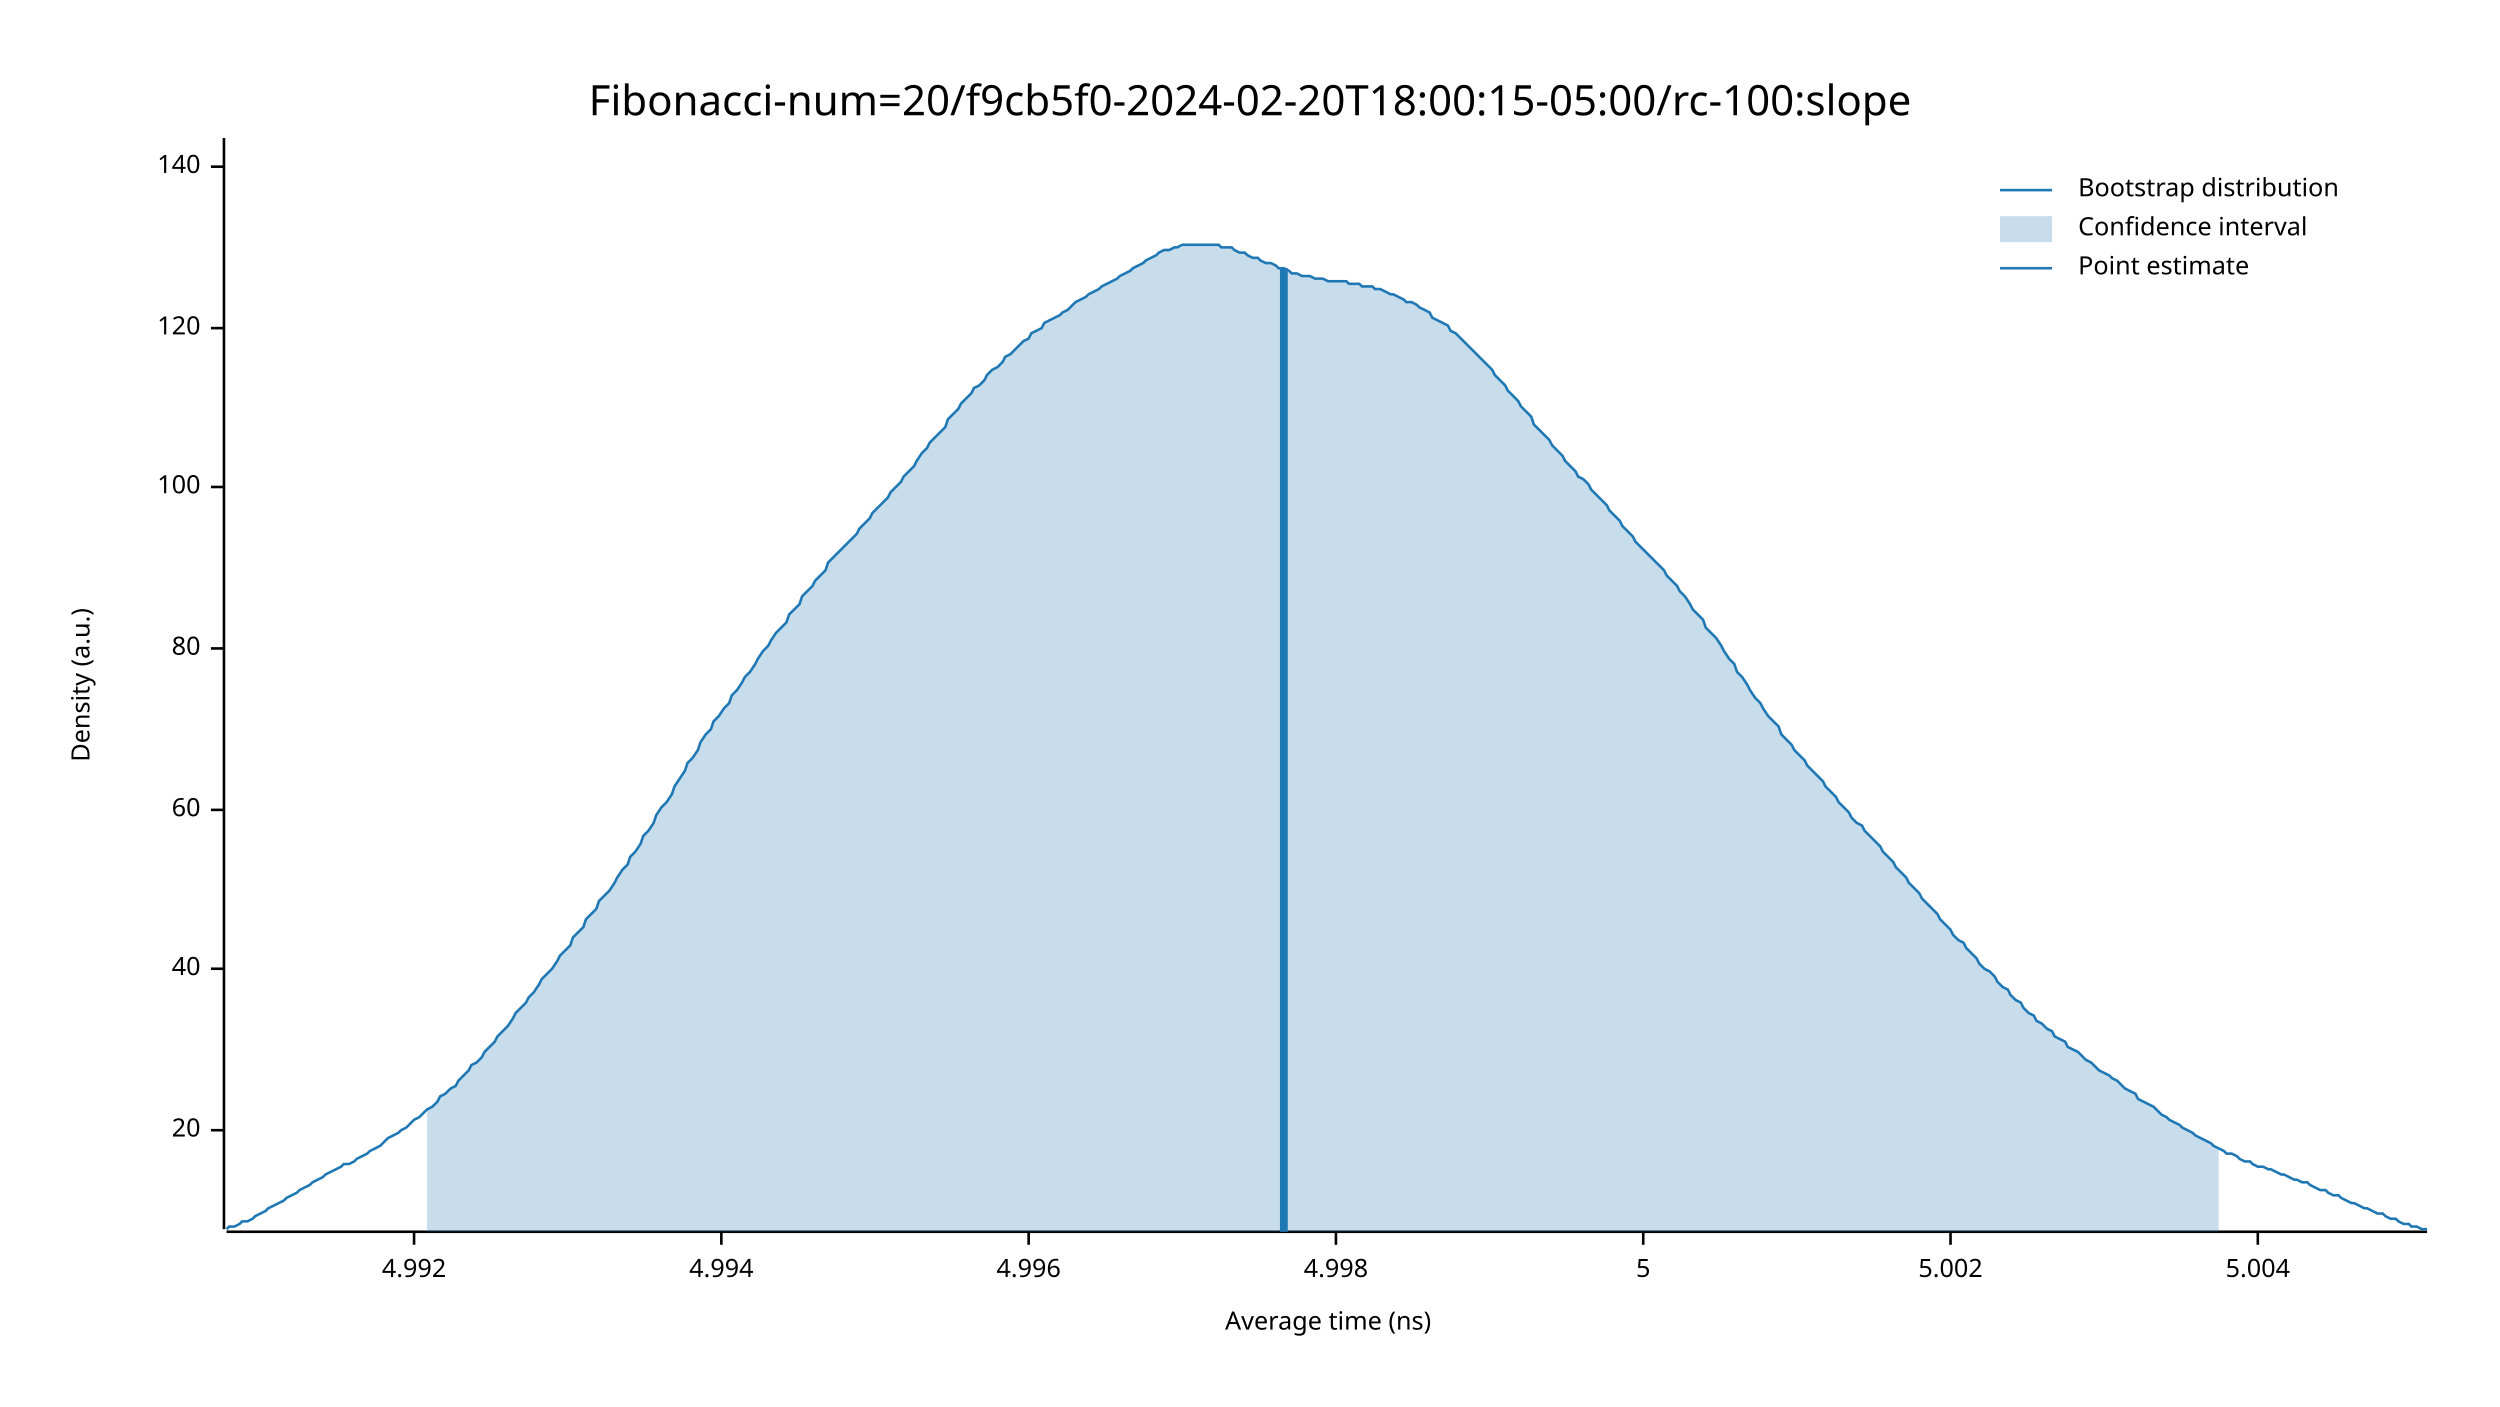
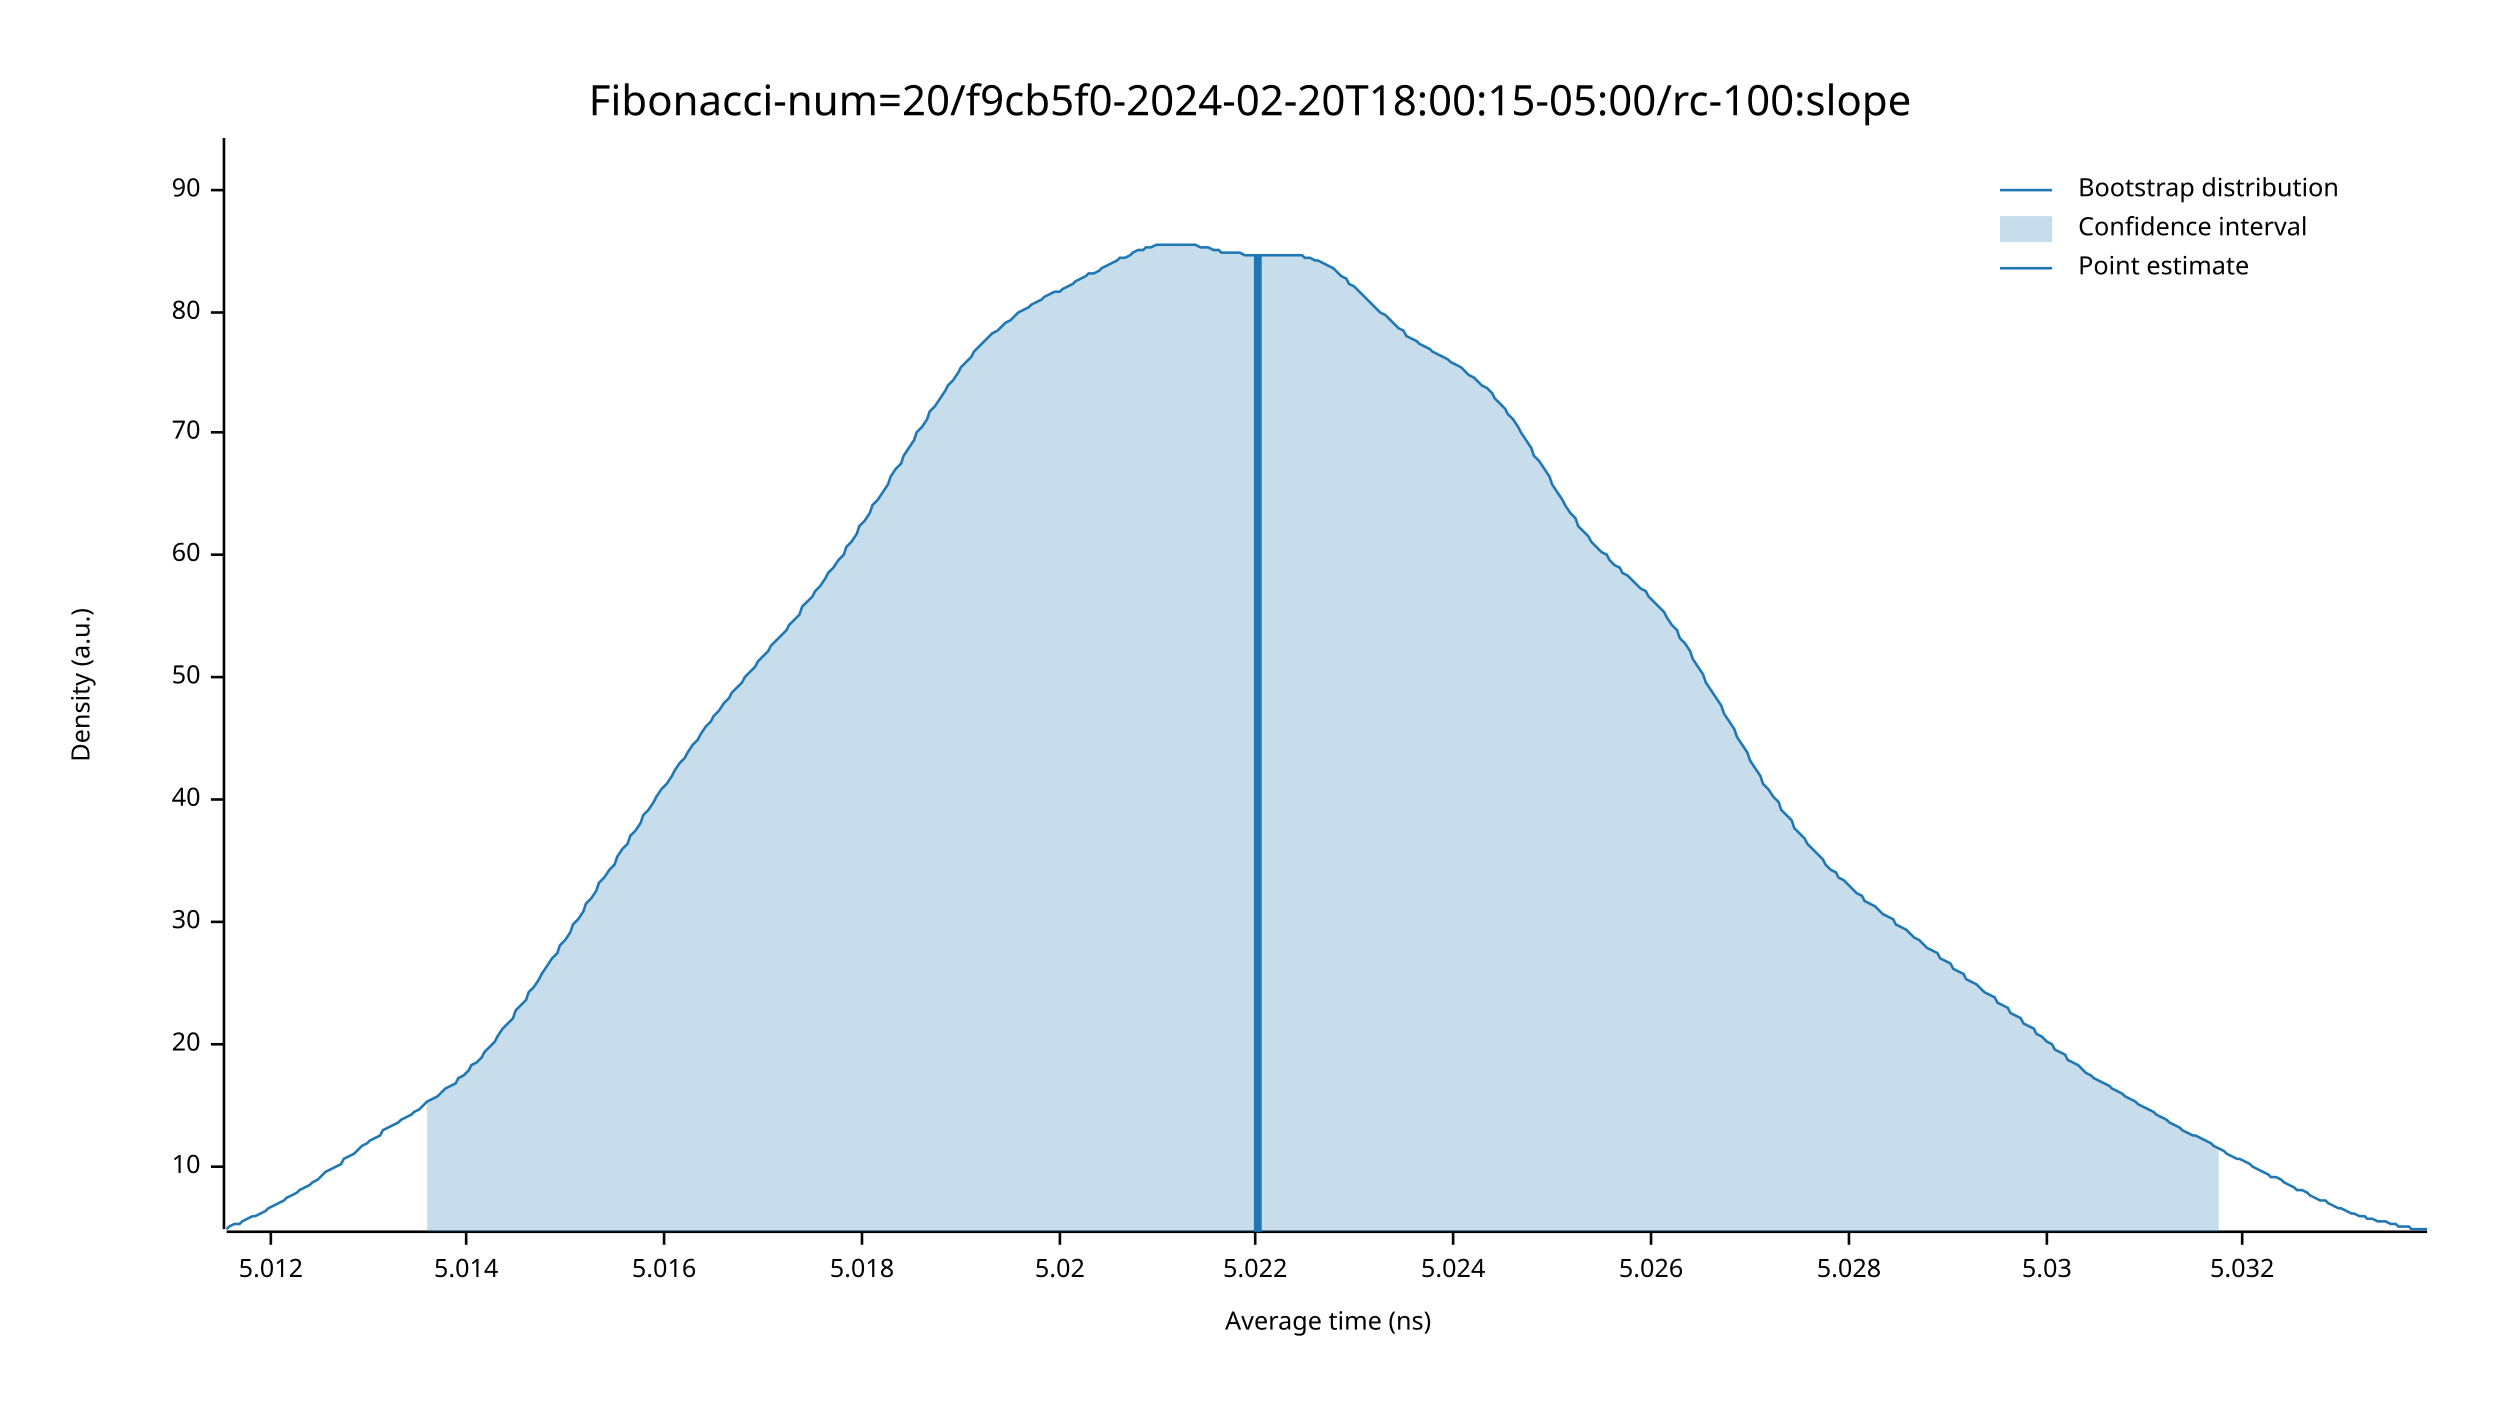
<svg xmlns="http://www.w3.org/2000/svg" width="960" height="540" viewBox="0 0 960 540">
  <text x="480" y="32" dy="0.76em" text-anchor="middle" font-family="sans-serif" font-size="16.129" opacity="1" fill="#000000">
Fibonacci-num=20/f9cb5f0-2024-02-20T18:00:15-05:00/rc-100:slope
</text>
  <text x="27" y="263" dy="0.76em" text-anchor="middle" font-family="sans-serif" font-size="9.677" opacity="1" fill="#000000" transform="rotate(270, 27, 263)">
Density (a.u.)
</text>
  <text x="510" y="513" dy="-0.5ex" text-anchor="middle" font-family="sans-serif" font-size="9.677" opacity="1" fill="#000000">
Average time (ns)
</text>
  <polyline fill="none" opacity="1" stroke="#000000" stroke-width="1" points="86,53 86,472 " />
-   <text x="77" y="434" dy="0.5ex" text-anchor="end" font-family="sans-serif" font-size="9.677" opacity="1" fill="#000000">
+   <text x="77" y="448" dy="0.5ex" text-anchor="end" font-family="sans-serif" font-size="9.677" opacity="1" fill="#000000">
+ 10
+ </text>
+   <polyline fill="none" opacity="1" stroke="#000000" stroke-width="1" points="81,448 86,448 " />
+   <text x="77" y="401" dy="0.5ex" text-anchor="end" font-family="sans-serif" font-size="9.677" opacity="1" fill="#000000">
20
</text>
-   <polyline fill="none" opacity="1" stroke="#000000" stroke-width="1" points="81,434 86,434 " />
-   <text x="77" y="372" dy="0.5ex" text-anchor="end" font-family="sans-serif" font-size="9.677" opacity="1" fill="#000000">
+   <polyline fill="none" opacity="1" stroke="#000000" stroke-width="1" points="81,401 86,401 " />
+   <text x="77" y="354" dy="0.5ex" text-anchor="end" font-family="sans-serif" font-size="9.677" opacity="1" fill="#000000">
+ 30
+ </text>
+   <polyline fill="none" opacity="1" stroke="#000000" stroke-width="1" points="81,354 86,354 " />
+   <text x="77" y="307" dy="0.5ex" text-anchor="end" font-family="sans-serif" font-size="9.677" opacity="1" fill="#000000">
40
</text>
-   <polyline fill="none" opacity="1" stroke="#000000" stroke-width="1" points="81,372 86,372 " />
-   <text x="77" y="311" dy="0.5ex" text-anchor="end" font-family="sans-serif" font-size="9.677" opacity="1" fill="#000000">
+   <polyline fill="none" opacity="1" stroke="#000000" stroke-width="1" points="81,307 86,307 " />
+   <text x="77" y="260" dy="0.5ex" text-anchor="end" font-family="sans-serif" font-size="9.677" opacity="1" fill="#000000">
+ 50
+ </text>
+   <polyline fill="none" opacity="1" stroke="#000000" stroke-width="1" points="81,260 86,260 " />
+   <text x="77" y="213" dy="0.5ex" text-anchor="end" font-family="sans-serif" font-size="9.677" opacity="1" fill="#000000">
60
</text>
-   <polyline fill="none" opacity="1" stroke="#000000" stroke-width="1" points="81,311 86,311 " />
-   <text x="77" y="249" dy="0.5ex" text-anchor="end" font-family="sans-serif" font-size="9.677" opacity="1" fill="#000000">
+   <polyline fill="none" opacity="1" stroke="#000000" stroke-width="1" points="81,213 86,213 " />
+   <text x="77" y="166" dy="0.5ex" text-anchor="end" font-family="sans-serif" font-size="9.677" opacity="1" fill="#000000">
+ 70
+ </text>
+   <polyline fill="none" opacity="1" stroke="#000000" stroke-width="1" points="81,166 86,166 " />
+   <text x="77" y="120" dy="0.5ex" text-anchor="end" font-family="sans-serif" font-size="9.677" opacity="1" fill="#000000">
80
</text>
-   <polyline fill="none" opacity="1" stroke="#000000" stroke-width="1" points="81,249 86,249 " />
-   <text x="77" y="187" dy="0.5ex" text-anchor="end" font-family="sans-serif" font-size="9.677" opacity="1" fill="#000000">
- 100
+   <polyline fill="none" opacity="1" stroke="#000000" stroke-width="1" points="81,120 86,120 " />
+   <text x="77" y="73" dy="0.5ex" text-anchor="end" font-family="sans-serif" font-size="9.677" opacity="1" fill="#000000">
+ 90
</text>
-   <polyline fill="none" opacity="1" stroke="#000000" stroke-width="1" points="81,187 86,187 " />
-   <text x="77" y="126" dy="0.5ex" text-anchor="end" font-family="sans-serif" font-size="9.677" opacity="1" fill="#000000">
- 120
+   <polyline fill="none" opacity="1" stroke="#000000" stroke-width="1" points="81,73 86,73 " />
+   <polyline fill="none" opacity="1" stroke="#000000" stroke-width="1" points="87,473 932,473 " />
+   <text x="104" y="483" dy="0.76em" text-anchor="middle" font-family="sans-serif" font-size="9.677" opacity="1" fill="#000000">
+ 5.012
</text>
-   <polyline fill="none" opacity="1" stroke="#000000" stroke-width="1" points="81,126 86,126 " />
-   <text x="77" y="64" dy="0.5ex" text-anchor="end" font-family="sans-serif" font-size="9.677" opacity="1" fill="#000000">
- 140
+   <polyline fill="none" opacity="1" stroke="#000000" stroke-width="1" points="104,473 104,478 " />
+   <text x="179" y="483" dy="0.76em" text-anchor="middle" font-family="sans-serif" font-size="9.677" opacity="1" fill="#000000">
+ 5.014
</text>
-   <polyline fill="none" opacity="1" stroke="#000000" stroke-width="1" points="81,64 86,64 " />
-   <polyline fill="none" opacity="1" stroke="#000000" stroke-width="1" points="87,473 932,473 " />
-   <text x="159" y="483" dy="0.76em" text-anchor="middle" font-family="sans-serif" font-size="9.677" opacity="1" fill="#000000">
- 4.992
+   <polyline fill="none" opacity="1" stroke="#000000" stroke-width="1" points="179,473 179,478 " />
+   <text x="255" y="483" dy="0.76em" text-anchor="middle" font-family="sans-serif" font-size="9.677" opacity="1" fill="#000000">
+ 5.016
</text>
-   <polyline fill="none" opacity="1" stroke="#000000" stroke-width="1" points="159,473 159,478 " />
-   <text x="277" y="483" dy="0.76em" text-anchor="middle" font-family="sans-serif" font-size="9.677" opacity="1" fill="#000000">
- 4.994
+   <polyline fill="none" opacity="1" stroke="#000000" stroke-width="1" points="255,473 255,478 " />
+   <text x="331" y="483" dy="0.76em" text-anchor="middle" font-family="sans-serif" font-size="9.677" opacity="1" fill="#000000">
+ 5.018
</text>
-   <polyline fill="none" opacity="1" stroke="#000000" stroke-width="1" points="277,473 277,478 " />
-   <text x="395" y="483" dy="0.76em" text-anchor="middle" font-family="sans-serif" font-size="9.677" opacity="1" fill="#000000">
- 4.996
+   <polyline fill="none" opacity="1" stroke="#000000" stroke-width="1" points="331,473 331,478 " />
+   <text x="407" y="483" dy="0.76em" text-anchor="middle" font-family="sans-serif" font-size="9.677" opacity="1" fill="#000000">
+ 5.02
</text>
-   <polyline fill="none" opacity="1" stroke="#000000" stroke-width="1" points="395,473 395,478 " />
-   <text x="513" y="483" dy="0.76em" text-anchor="middle" font-family="sans-serif" font-size="9.677" opacity="1" fill="#000000">
- 4.998
+   <polyline fill="none" opacity="1" stroke="#000000" stroke-width="1" points="407,473 407,478 " />
+   <text x="482" y="483" dy="0.76em" text-anchor="middle" font-family="sans-serif" font-size="9.677" opacity="1" fill="#000000">
+ 5.022
</text>
-   <polyline fill="none" opacity="1" stroke="#000000" stroke-width="1" points="513,473 513,478 " />
-   <text x="631" y="483" dy="0.76em" text-anchor="middle" font-family="sans-serif" font-size="9.677" opacity="1" fill="#000000">
- 5
+   <polyline fill="none" opacity="1" stroke="#000000" stroke-width="1" points="482,473 482,478 " />
+   <text x="558" y="483" dy="0.76em" text-anchor="middle" font-family="sans-serif" font-size="9.677" opacity="1" fill="#000000">
+ 5.024
</text>
-   <polyline fill="none" opacity="1" stroke="#000000" stroke-width="1" points="631,473 631,478 " />
-   <text x="749" y="483" dy="0.76em" text-anchor="middle" font-family="sans-serif" font-size="9.677" opacity="1" fill="#000000">
- 5.002
+   <polyline fill="none" opacity="1" stroke="#000000" stroke-width="1" points="558,473 558,478 " />
+   <text x="634" y="483" dy="0.76em" text-anchor="middle" font-family="sans-serif" font-size="9.677" opacity="1" fill="#000000">
+ 5.026
</text>
-   <polyline fill="none" opacity="1" stroke="#000000" stroke-width="1" points="749,473 749,478 " />
-   <text x="867" y="483" dy="0.76em" text-anchor="middle" font-family="sans-serif" font-size="9.677" opacity="1" fill="#000000">
- 5.004
+   <polyline fill="none" opacity="1" stroke="#000000" stroke-width="1" points="634,473 634,478 " />
+   <text x="710" y="483" dy="0.76em" text-anchor="middle" font-family="sans-serif" font-size="9.677" opacity="1" fill="#000000">
+ 5.028
</text>
-   <polyline fill="none" opacity="1" stroke="#000000" stroke-width="1" points="867,473 867,478 " />
-   <polyline fill="none" opacity="1" stroke="#1F78B4" stroke-width="1" points="87,472 88,471 90,471 92,470 93,469 95,469 97,468 98,467 100,466 102,465 103,464 105,463 107,462 109,461 110,460 112,459 114,458 115,457 117,456 119,455 120,454 122,453 124,452 125,451 127,450 129,449 131,448 132,447 134,447 136,446 137,445 139,444 141,443 142,442 144,441 146,440 147,439 149,437 151,436 153,435 154,434 156,433 158,431 159,430 161,429 163,427 164,426 166,425 168,423 169,421 171,420 173,418 175,417 176,415 178,413 180,411 181,409 183,408 185,406 186,404 188,402 190,400 191,398 193,396 195,394 197,391 198,389 200,387 202,385 203,383 205,381 207,378 208,376 210,374 212,372 214,369 215,367 217,365 219,363 220,360 222,358 224,356 225,353 227,351 229,349 230,346 232,344 234,342 236,339 237,337 239,334 241,332 242,329 244,327 246,324 247,321 249,319 251,316 252,313 254,310 256,308 258,305 259,302 261,299 263,296 264,293 266,291 268,288 269,285 271,282 273,280 274,277 276,275 278,272 280,270 281,267 283,265 285,262 286,260 288,258 290,255 291,253 293,250 295,248 296,246 298,243 300,241 302,239 303,236 305,234 307,232 308,229 310,227 312,225 313,223 315,221 317,219 318,216 320,214 322,212 324,210 325,209 327,207 329,205 330,203 332,201 334,199 335,197 337,195 339,193 341,191 342,189 344,187 346,185 347,183 349,181 351,179 352,177 354,174 356,172 357,170 359,168 361,166 363,164 364,161 366,159 368,157 369,155 371,153 373,151 374,149 376,148 378,146 379,144 381,142 383,141 385,139 386,137 388,136 390,134 391,133 393,131 395,130 396,128 398,127 400,126 401,124 403,123 405,122 407,121 408,120 410,119 412,117 413,116 415,115 417,114 418,113 420,112 422,111 423,110 425,109 427,108 429,107 430,106 432,105 434,104 435,103 437,102 439,101 440,100 442,99 444,98 445,97 447,96 449,96 451,95 452,95 454,94 456,94 457,94 459,94 461,94 462,94 464,94 466,94 468,94 469,95 471,95 473,95 474,96 476,97 478,97 479,98 481,99 483,99 484,100 486,101 488,101 490,102 491,103 493,103 495,104 496,105 498,105 500,106 501,106 503,106 505,107 506,107 508,107 510,108 512,108 513,108 515,108 517,108 518,109 520,109 522,109 523,110 525,110 527,110 528,111 530,111 532,112 534,113 535,113 537,114 539,115 540,116 542,116 544,117 545,118 547,119 549,120 550,122 552,123 554,124 556,125 557,127 559,128 561,130 562,131 564,133 566,135 567,136 569,138 571,140 573,142 574,144 576,146 578,148 579,150 581,152 583,154 584,156 586,158 588,160 589,163 591,165 593,167 595,169 596,171 598,173 600,175 601,177 603,179 605,181 606,183 608,184 610,186 611,188 613,190 615,192 617,194 618,196 620,198 622,200 623,202 625,204 627,206 628,208 630,210 632,212 633,213 635,215 637,217 639,219 640,221 642,223 644,225 645,227 647,229 649,232 650,234 652,236 654,238 655,241 657,243 659,245 661,248 662,250 664,253 666,255 667,258 669,260 671,263 672,265 674,268 676,270 677,272 679,275 681,277 683,279 684,282 686,284 688,286 689,288 691,290 693,292 694,294 696,296 698,298 700,300 701,302 703,304 705,306 706,308 708,310 710,312 711,314 713,316 715,317 716,319 718,321 720,323 722,325 723,327 725,329 727,331 728,333 730,335 732,337 733,339 735,341 737,343 738,345 740,347 742,349 744,351 745,353 747,355 749,357 750,359 752,361 754,362 755,364 757,366 759,368 760,370 762,372 764,373 766,375 767,377 769,379 771,380 772,382 774,384 776,385 777,387 779,389 781,390 782,392 784,393 786,395 788,396 789,398 791,399 793,400 794,402 796,403 798,404 799,405 801,407 803,408 804,409 806,411 808,412 810,413 811,414 813,415 815,417 816,418 818,419 820,420 821,422 823,423 825,424 827,425 828,426 830,428 832,429 833,430 835,431 837,432 838,433 840,434 842,435 843,436 845,437 847,438 849,439 850,440 852,441 854,442 855,443 857,443 859,444 860,445 862,446 864,446 865,447 867,448 869,448 871,449 872,449 874,450 876,451 877,451 879,452 881,453 882,453 884,454 886,454 887,455 889,456 891,457 893,457 894,458 896,459 898,459 899,460 901,461 903,462 904,462 906,463 908,464 909,464 911,465 913,466 915,466 916,467 918,468 920,468 921,469 923,470 925,470 926,471 928,471 930,472 932,472 " />
-   <polygon opacity="0.25" fill="#1F78B4" points="164,426 166,425 168,423 169,421 171,420 173,418 175,417 176,415 178,413 180,411 181,409 183,408 185,406 186,404 188,402 190,400 191,398 193,396 195,394 197,391 198,389 200,387 202,385 203,383 205,381 207,378 208,376 210,374 212,372 214,369 215,367 217,365 219,363 220,360 222,358 224,356 225,353 227,351 229,349 230,346 232,344 234,342 236,339 237,337 239,334 241,332 242,329 244,327 246,324 247,321 249,319 251,316 252,313 254,310 256,308 258,305 259,302 261,299 263,296 264,293 266,291 268,288 269,285 271,282 273,280 274,277 276,275 278,272 280,270 281,267 283,265 285,262 286,260 288,258 290,255 291,253 293,250 295,248 296,246 298,243 300,241 302,239 303,236 305,234 307,232 308,229 310,227 312,225 313,223 315,221 317,219 318,216 320,214 322,212 324,210 325,209 327,207 329,205 330,203 332,201 334,199 335,197 337,195 339,193 341,191 342,189 344,187 346,185 347,183 349,181 351,179 352,177 354,174 356,172 357,170 359,168 361,166 363,164 364,161 366,159 368,157 369,155 371,153 373,151 374,149 376,148 378,146 379,144 381,142 383,141 385,139 386,137 388,136 390,134 391,133 393,131 395,130 396,128 398,127 400,126 401,124 403,123 405,122 407,121 408,120 410,119 412,117 413,116 415,115 417,114 418,113 420,112 422,111 423,110 425,109 427,108 429,107 430,106 432,105 434,104 435,103 437,102 439,101 440,100 442,99 444,98 445,97 447,96 449,96 451,95 452,95 454,94 456,94 457,94 459,94 461,94 462,94 464,94 466,94 468,94 469,95 471,95 473,95 474,96 476,97 478,97 479,98 481,99 483,99 484,100 486,101 488,101 490,102 491,103 493,103 495,104 496,105 498,105 500,106 501,106 503,106 505,107 506,107 508,107 510,108 512,108 513,108 515,108 517,108 518,109 520,109 522,109 523,110 525,110 527,110 528,111 530,111 532,112 534,113 535,113 537,114 539,115 540,116 542,116 544,117 545,118 547,119 549,120 550,122 552,123 554,124 556,125 557,127 559,128 561,130 562,131 564,133 566,135 567,136 569,138 571,140 573,142 574,144 576,146 578,148 579,150 581,152 583,154 584,156 586,158 588,160 589,163 591,165 593,167 595,169 596,171 598,173 600,175 601,177 603,179 605,181 606,183 608,184 610,186 611,188 613,190 615,192 617,194 618,196 620,198 622,200 623,202 625,204 627,206 628,208 630,210 632,212 633,213 635,215 637,217 639,219 640,221 642,223 644,225 645,227 647,229 649,232 650,234 652,236 654,238 655,241 657,243 659,245 661,248 662,250 664,253 666,255 667,258 669,260 671,263 672,265 674,268 676,270 677,272 679,275 681,277 683,279 684,282 686,284 688,286 689,288 691,290 693,292 694,294 696,296 698,298 700,300 701,302 703,304 705,306 706,308 708,310 710,312 711,314 713,316 715,317 716,319 718,321 720,323 722,325 723,327 725,329 727,331 728,333 730,335 732,337 733,339 735,341 737,343 738,345 740,347 742,349 744,351 745,353 747,355 749,357 750,359 752,361 754,362 755,364 757,366 759,368 760,370 762,372 764,373 766,375 767,377 769,379 771,380 772,382 774,384 776,385 777,387 779,389 781,390 782,392 784,393 786,395 788,396 789,398 791,399 793,400 794,402 796,403 798,404 799,405 801,407 803,408 804,409 806,411 808,412 810,413 811,414 813,415 815,417 816,418 818,419 820,420 821,422 823,423 825,424 827,425 828,426 830,428 832,429 833,430 835,431 837,432 838,433 840,434 842,435 843,436 845,437 847,438 849,439 850,440 852,441 852,473 164,473 " />
-   <polyline fill="none" opacity="1" stroke="#1F78B4" stroke-width="3" points="493,473 493,103 " />
+   <polyline fill="none" opacity="1" stroke="#000000" stroke-width="1" points="710,473 710,478 " />
+   <text x="786" y="483" dy="0.76em" text-anchor="middle" font-family="sans-serif" font-size="9.677" opacity="1" fill="#000000">
+ 5.03
+ </text>
+   <polyline fill="none" opacity="1" stroke="#000000" stroke-width="1" points="786,473 786,478 " />
+   <text x="861" y="483" dy="0.76em" text-anchor="middle" font-family="sans-serif" font-size="9.677" opacity="1" fill="#000000">
+ 5.032
+ </text>
+   <polyline fill="none" opacity="1" stroke="#000000" stroke-width="1" points="861,473 861,478 " />
+   <polyline fill="none" opacity="1" stroke="#1F78B4" stroke-width="1" points="87,472 88,471 90,470 92,470 93,469 95,468 97,467 98,467 100,466 102,465 103,464 105,463 107,462 109,461 110,460 112,459 114,458 115,457 117,456 119,455 120,454 122,453 124,451 125,450 127,449 129,448 131,447 132,445 134,444 136,443 137,442 139,440 141,439 142,438 144,437 146,436 147,434 149,433 151,432 153,431 154,430 156,429 158,428 159,427 161,426 163,424 164,423 166,422 168,421 169,420 171,418 173,417 175,416 176,414 178,413 180,411 181,409 183,408 185,406 186,404 188,402 190,400 191,398 193,395 195,393 197,391 198,388 200,386 202,384 203,381 205,379 207,376 208,374 210,371 212,368 214,366 215,363 217,361 219,358 220,355 222,353 224,350 225,347 227,345 229,342 230,339 232,337 234,334 236,332 237,329 239,326 241,324 242,321 244,319 246,316 247,313 249,311 251,308 252,306 254,303 256,301 258,298 259,296 261,293 263,291 264,289 266,286 268,284 269,282 271,279 273,277 274,275 276,273 278,270 280,268 281,266 283,264 285,262 286,260 288,258 290,256 291,254 293,252 295,250 296,248 298,246 300,244 302,242 303,240 305,238 307,236 308,233 310,231 312,229 313,227 315,225 317,222 318,220 320,218 322,215 324,213 325,210 327,208 329,205 330,202 332,200 334,197 335,194 337,192 339,189 341,186 342,183 344,180 346,178 347,175 349,172 351,169 352,166 354,164 356,161 357,158 359,156 361,153 363,150 364,148 366,146 368,143 369,141 371,139 373,137 374,135 376,133 378,131 379,130 381,128 383,127 385,125 386,124 388,123 390,121 391,120 393,119 395,118 396,117 398,116 400,115 401,114 403,113 405,112 407,112 408,111 410,110 412,109 413,108 415,107 417,106 418,105 420,105 422,104 423,103 425,102 427,101 429,100 430,99 432,99 434,98 435,97 437,96 439,96 440,95 442,95 444,94 445,94 447,94 449,94 451,94 452,94 454,94 456,94 457,94 459,94 461,95 462,95 464,95 466,96 468,96 469,97 471,97 473,97 474,97 476,97 478,98 479,98 481,98 483,98 484,98 486,98 488,98 490,98 491,98 493,98 495,98 496,98 498,98 500,98 501,99 503,99 505,100 506,100 508,101 510,102 512,103 513,104 515,106 517,107 518,109 520,110 522,112 523,113 525,115 527,117 528,118 530,120 532,121 534,123 535,124 537,126 539,127 540,129 542,130 544,131 545,132 547,133 549,134 550,135 552,136 554,137 556,138 557,139 559,140 561,141 562,142 564,144 566,145 567,146 569,148 571,149 573,151 574,153 576,155 578,157 579,159 581,161 583,164 584,166 586,169 588,172 589,175 591,177 593,180 595,183 596,186 598,189 600,192 601,194 603,197 605,199 606,202 608,204 610,206 611,208 613,210 615,212 617,213 618,215 620,217 622,218 623,220 625,221 627,223 628,224 630,226 632,227 633,229 635,231 637,233 639,235 640,237 642,240 644,242 645,245 647,247 649,250 650,253 652,256 654,259 655,262 657,265 659,268 661,271 662,274 664,277 666,280 667,283 669,286 671,289 672,292 674,295 676,298 677,301 679,303 681,306 683,308 684,311 686,313 688,315 689,318 691,320 693,322 694,324 696,326 698,328 700,330 701,332 703,334 705,335 706,337 708,338 710,340 711,341 713,343 715,344 716,346 718,347 720,348 722,350 723,351 725,352 727,353 728,355 730,356 732,357 733,358 735,360 737,361 738,362 740,364 742,365 744,366 745,368 747,369 749,370 750,372 752,373 754,374 755,376 757,377 759,378 760,379 762,381 764,382 766,383 767,385 769,386 771,387 772,389 774,390 776,391 777,393 779,394 781,395 782,397 784,398 786,400 788,401 789,403 791,404 793,405 794,407 796,408 798,409 799,410 801,412 803,413 804,414 806,415 808,416 810,417 811,418 813,419 815,420 816,421 818,422 820,423 821,424 823,425 825,426 827,427 828,428 830,429 832,430 833,431 835,432 837,433 838,434 840,435 842,436 843,436 845,437 847,438 849,439 850,440 852,441 854,442 855,443 857,444 859,445 860,445 862,446 864,447 865,448 867,449 869,450 871,451 872,452 874,452 876,453 877,454 879,455 881,456 882,457 884,457 886,458 887,459 889,460 891,461 893,461 894,462 896,463 898,464 899,464 901,465 903,466 904,466 906,467 908,467 909,468 911,468 913,469 915,469 916,469 918,470 920,470 921,471 923,471 925,471 926,472 928,472 930,472 932,472 " />
+   <polygon opacity="0.25" fill="#1F78B4" points="164,423 166,422 168,421 169,420 171,418 173,417 175,416 176,414 178,413 180,411 181,409 183,408 185,406 186,404 188,402 190,400 191,398 193,395 195,393 197,391 198,388 200,386 202,384 203,381 205,379 207,376 208,374 210,371 212,368 214,366 215,363 217,361 219,358 220,355 222,353 224,350 225,347 227,345 229,342 230,339 232,337 234,334 236,332 237,329 239,326 241,324 242,321 244,319 246,316 247,313 249,311 251,308 252,306 254,303 256,301 258,298 259,296 261,293 263,291 264,289 266,286 268,284 269,282 271,279 273,277 274,275 276,273 278,270 280,268 281,266 283,264 285,262 286,260 288,258 290,256 291,254 293,252 295,250 296,248 298,246 300,244 302,242 303,240 305,238 307,236 308,233 310,231 312,229 313,227 315,225 317,222 318,220 320,218 322,215 324,213 325,210 327,208 329,205 330,202 332,200 334,197 335,194 337,192 339,189 341,186 342,183 344,180 346,178 347,175 349,172 351,169 352,166 354,164 356,161 357,158 359,156 361,153 363,150 364,148 366,146 368,143 369,141 371,139 373,137 374,135 376,133 378,131 379,130 381,128 383,127 385,125 386,124 388,123 390,121 391,120 393,119 395,118 396,117 398,116 400,115 401,114 403,113 405,112 407,112 408,111 410,110 412,109 413,108 415,107 417,106 418,105 420,105 422,104 423,103 425,102 427,101 429,100 430,99 432,99 434,98 435,97 437,96 439,96 440,95 442,95 444,94 445,94 447,94 449,94 451,94 452,94 454,94 456,94 457,94 459,94 461,95 462,95 464,95 466,96 468,96 469,97 471,97 473,97 474,97 476,97 478,98 479,98 481,98 483,98 484,98 486,98 488,98 490,98 491,98 493,98 495,98 496,98 498,98 500,98 501,99 503,99 505,100 506,100 508,101 510,102 512,103 513,104 515,106 517,107 518,109 520,110 522,112 523,113 525,115 527,117 528,118 530,120 532,121 534,123 535,124 537,126 539,127 540,129 542,130 544,131 545,132 547,133 549,134 550,135 552,136 554,137 556,138 557,139 559,140 561,141 562,142 564,144 566,145 567,146 569,148 571,149 573,151 574,153 576,155 578,157 579,159 581,161 583,164 584,166 586,169 588,172 589,175 591,177 593,180 595,183 596,186 598,189 600,192 601,194 603,197 605,199 606,202 608,204 610,206 611,208 613,210 615,212 617,213 618,215 620,217 622,218 623,220 625,221 627,223 628,224 630,226 632,227 633,229 635,231 637,233 639,235 640,237 642,240 644,242 645,245 647,247 649,250 650,253 652,256 654,259 655,262 657,265 659,268 661,271 662,274 664,277 666,280 667,283 669,286 671,289 672,292 674,295 676,298 677,301 679,303 681,306 683,308 684,311 686,313 688,315 689,318 691,320 693,322 694,324 696,326 698,328 700,330 701,332 703,334 705,335 706,337 708,338 710,340 711,341 713,343 715,344 716,346 718,347 720,348 722,350 723,351 725,352 727,353 728,355 730,356 732,357 733,358 735,360 737,361 738,362 740,364 742,365 744,366 745,368 747,369 749,370 750,372 752,373 754,374 755,376 757,377 759,378 760,379 762,381 764,382 766,383 767,385 769,386 771,387 772,389 774,390 776,391 777,393 779,394 781,395 782,397 784,398 786,400 788,401 789,403 791,404 793,405 794,407 796,408 798,409 799,410 801,412 803,413 804,414 806,415 808,416 810,417 811,418 813,419 815,420 816,421 818,422 820,423 821,424 823,425 825,426 827,427 828,428 830,429 832,430 833,431 835,432 837,433 838,434 840,435 842,436 843,436 845,437 847,438 849,439 850,440 852,441 852,473 164,473 " />
+   <polyline fill="none" opacity="1" stroke="#1F78B4" stroke-width="3" points="483,473 483,98 " />
  <text x="798" y="68" dy="0.76em" text-anchor="start" font-family="sans-serif" font-size="9.677" opacity="1" fill="#000000">
Bootstrap distribution
</text>
  <text x="798" y="83" dy="0.76em" text-anchor="start" font-family="sans-serif" font-size="9.677" opacity="1" fill="#000000">
Confidence interval
</text>
  <text x="798" y="98" dy="0.76em" text-anchor="start" font-family="sans-serif" font-size="9.677" opacity="1" fill="#000000">
Point estimate
</text>
  <polyline fill="none" opacity="1" stroke="#1F78B4" stroke-width="1" points="768,73 788,73 " />
  <rect x="768" y="83" width="20" height="10" opacity="0.25" fill="#1F78B4" stroke="none" />
  <polyline fill="none" opacity="1" stroke="#1F78B4" stroke-width="1" points="768,103 788,103 " />
</svg>
